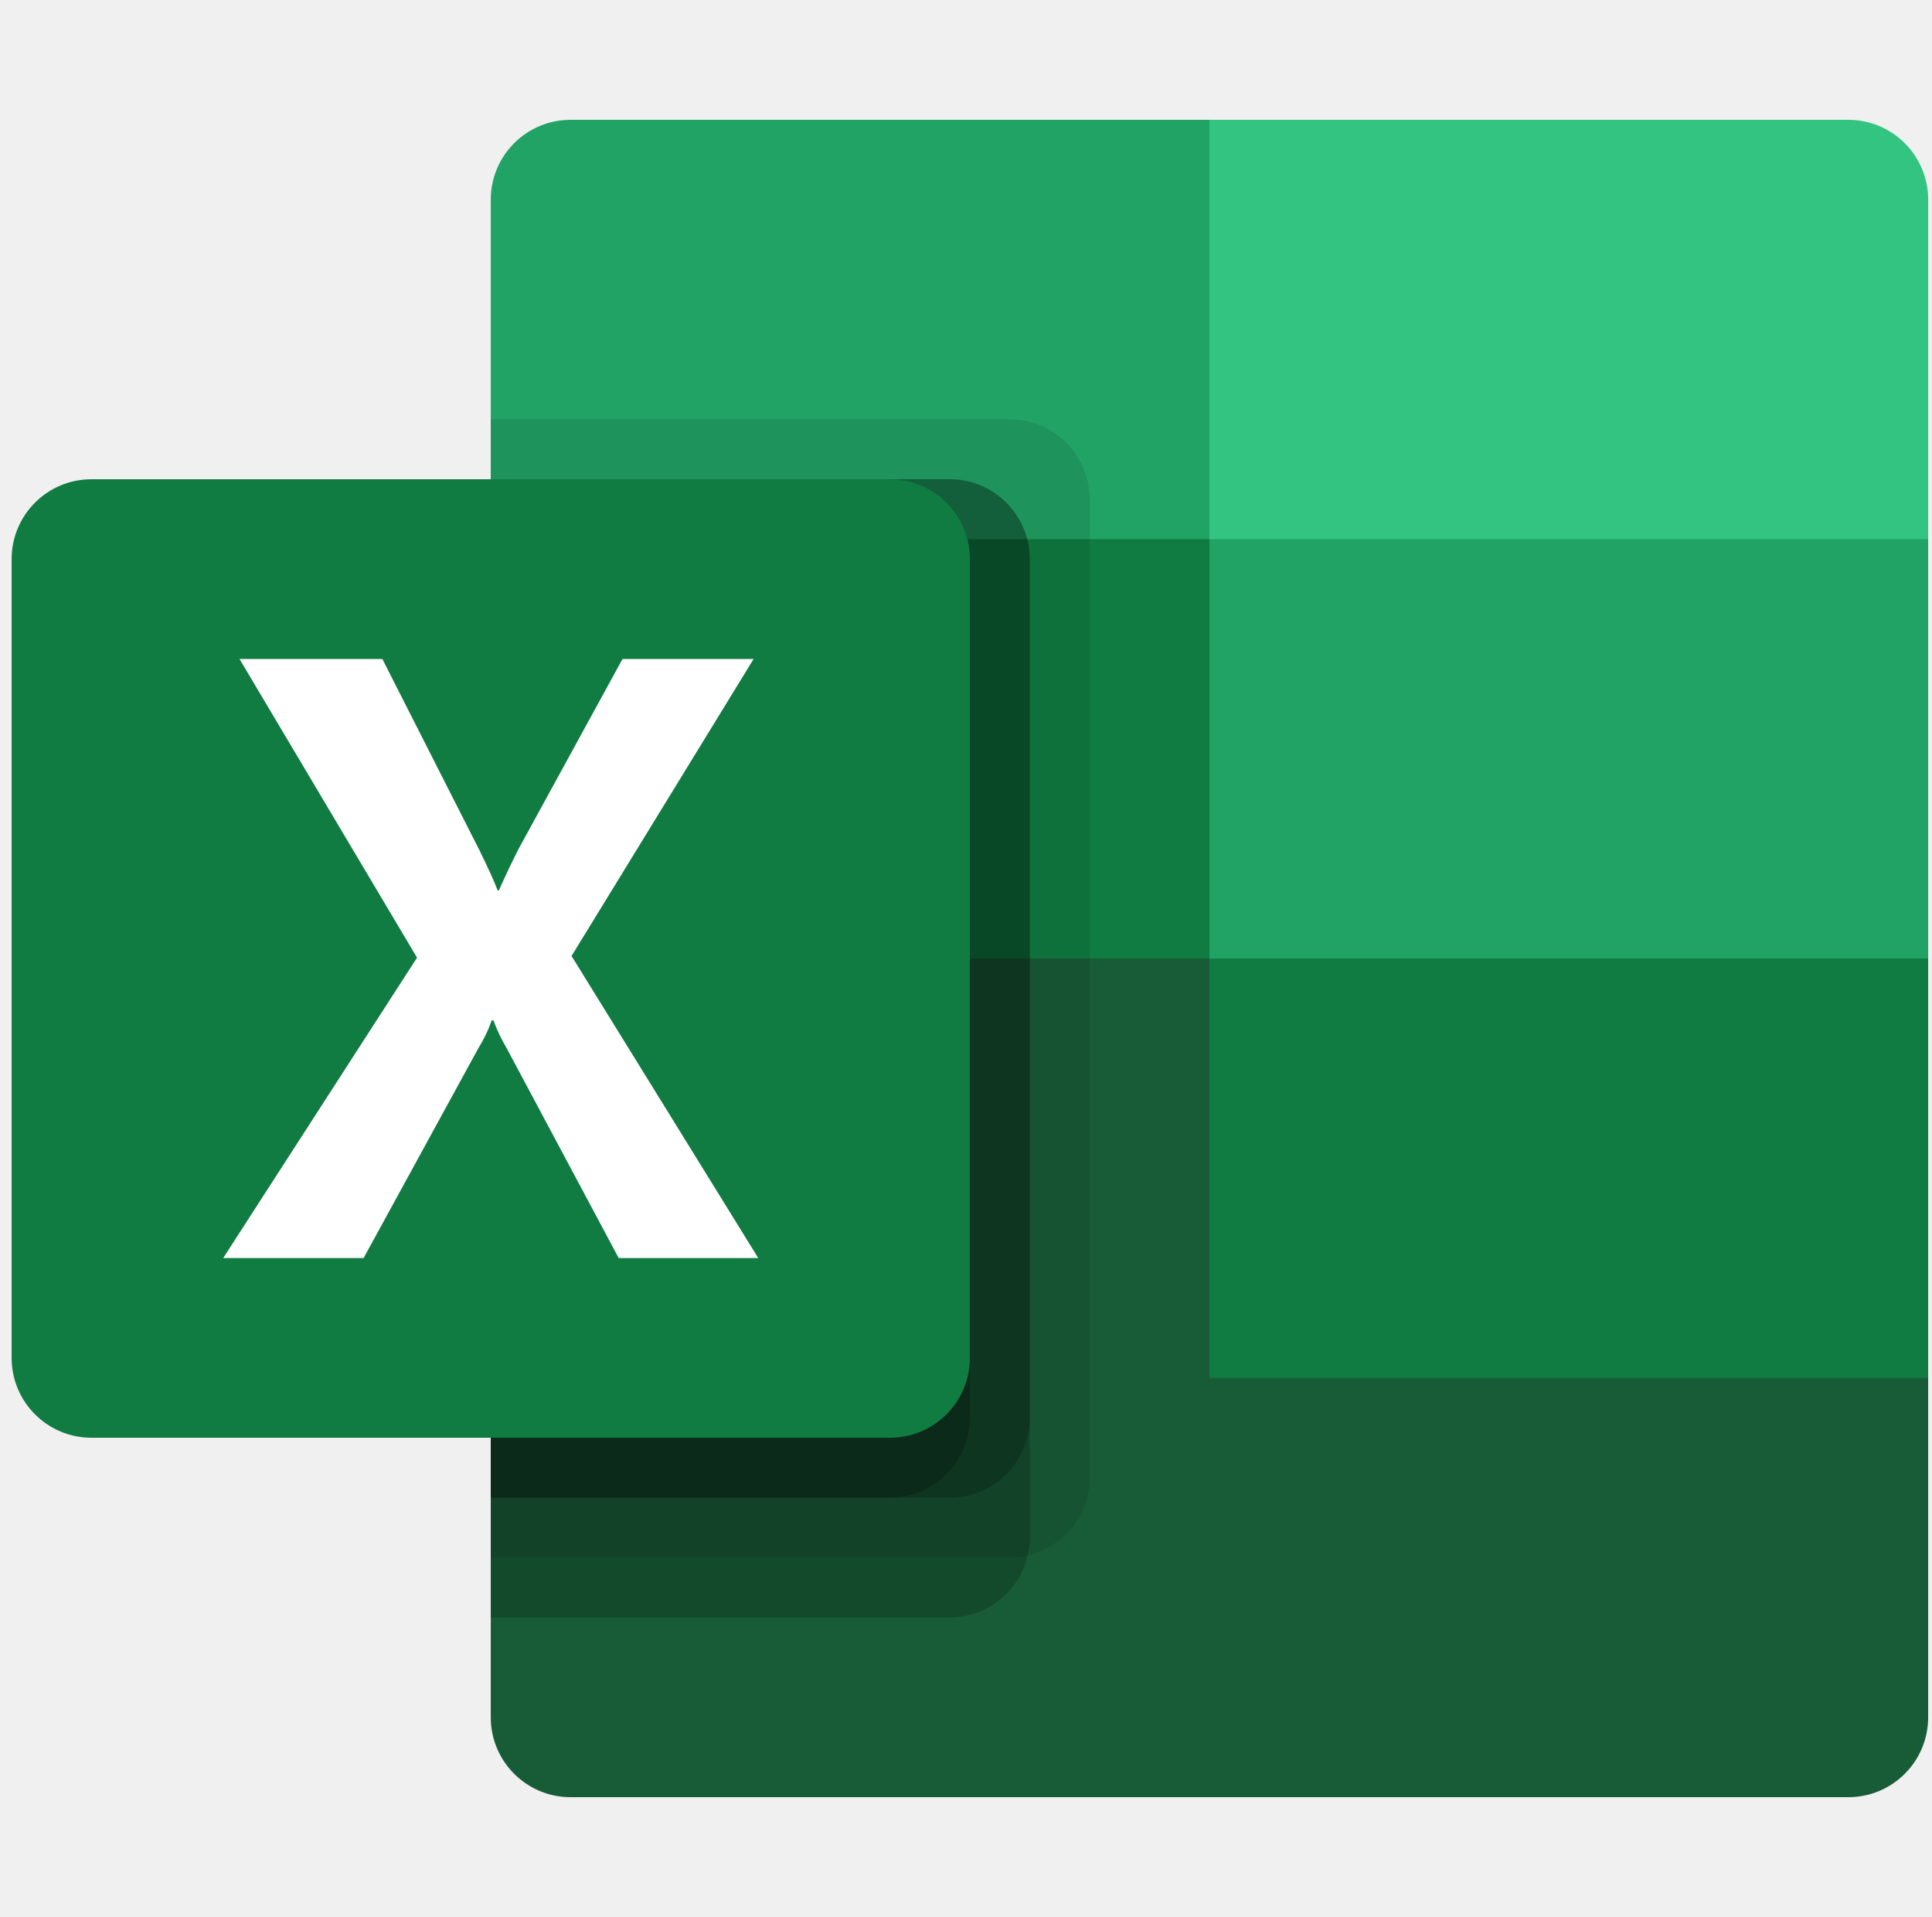
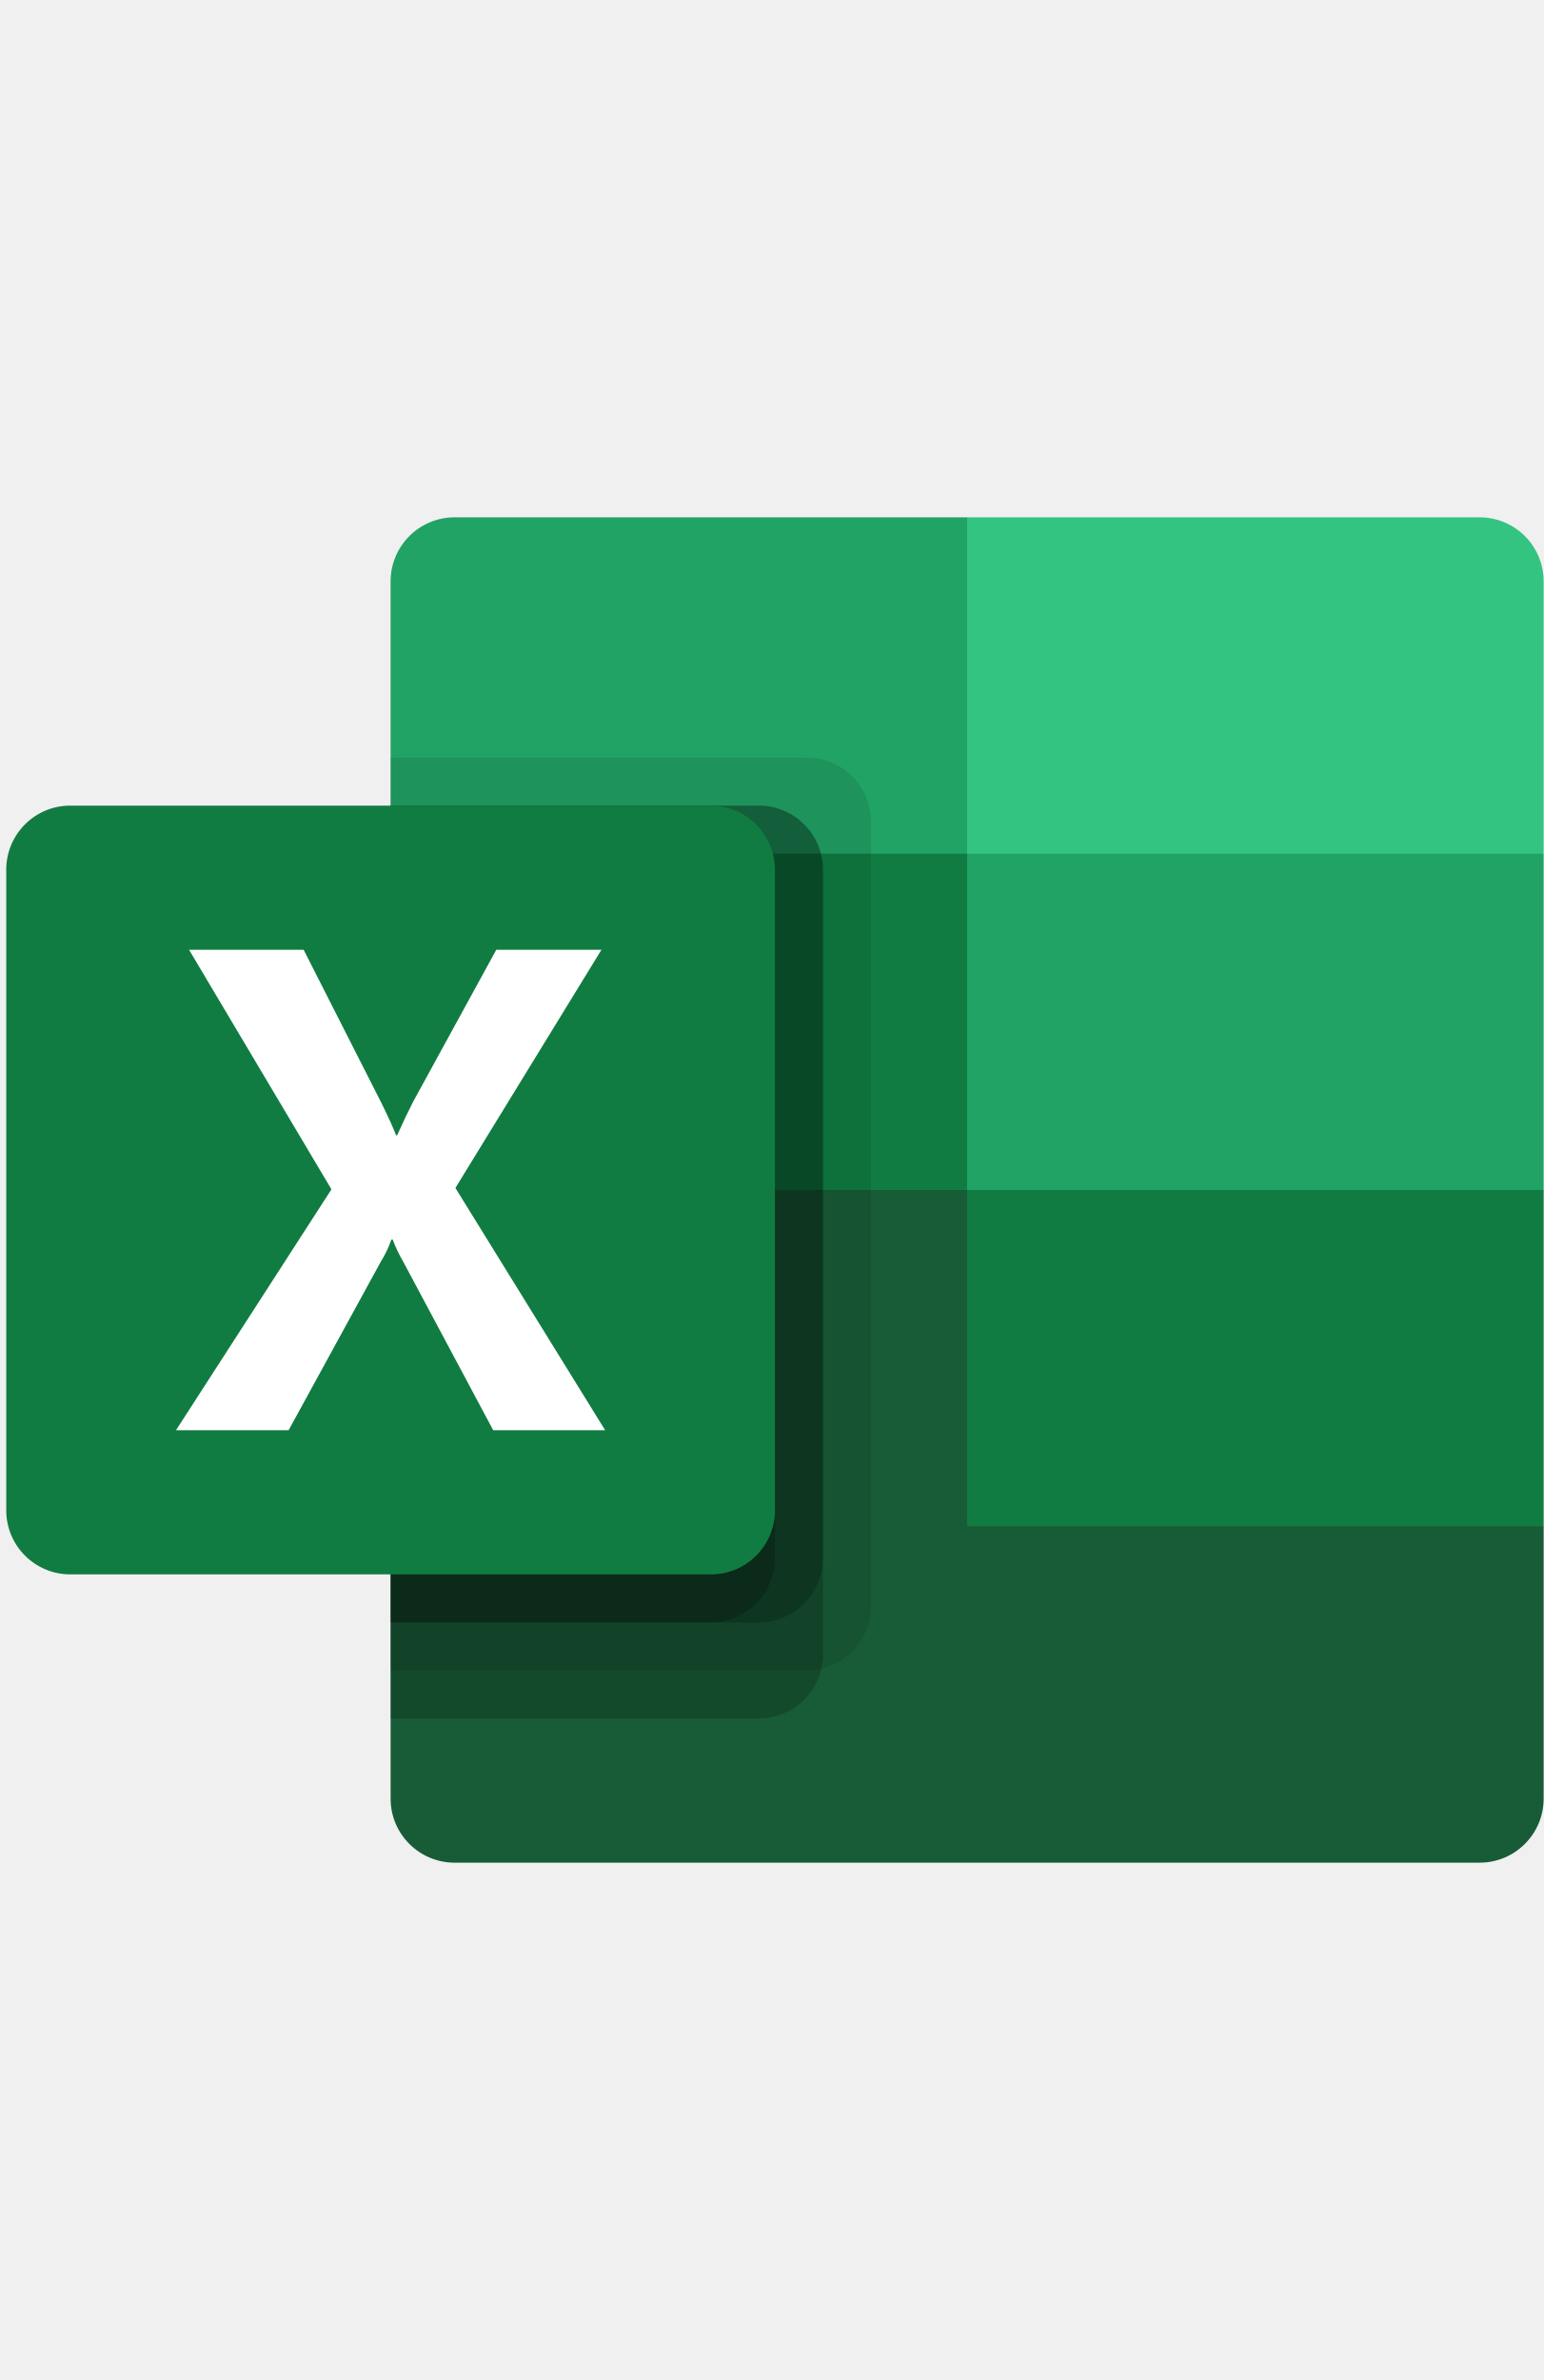
- <svg xmlns="http://www.w3.org/2000/svg" viewBox="-0.13 0 32.13 32" width="2500" height="2480">
+ <svg xmlns="http://www.w3.org/2000/svg" viewBox="-0.13 0 32.13 32" width="24" height="37">
  <g data-name="STYLE = COLOR">
    <path d="M20 2H9.333A1.333 1.333 0 0 0 8 3.333V9l12 7 6 2.532L32 16V9z" fill="#21a366" />
    <path fill="#107c41" d="M8 9h12v7H8z" />
    <path d="M30.667 2H20v7h12V3.333A1.333 1.333 0 0 0 30.667 2z" fill="#33c481" />
    <path d="M20 16H8v12.667A1.333 1.333 0 0 0 9.333 30h21.334A1.333 1.333 0 0 0 32 28.667V23z" fill="#185c37" />
    <path fill="#107c41" d="M20 16h12v7H20z" />
    <path d="M16.667 7H8v19h8.667A1.337 1.337 0 0 0 18 24.667V8.333A1.337 1.337 0 0 0 16.667 7z" opacity=".1" />
    <path d="M15.667 8H8v19h7.667A1.337 1.337 0 0 0 17 25.667V9.333A1.337 1.337 0 0 0 15.667 8z" opacity=".2" />
    <path d="M15.667 8H8v17h7.667A1.337 1.337 0 0 0 17 23.667V9.333A1.337 1.337 0 0 0 15.667 8z" opacity=".2" />
    <path d="M14.667 8H8v17h6.667A1.337 1.337 0 0 0 16 23.667V9.333A1.337 1.337 0 0 0 14.667 8z" opacity=".2" />
    <path data-name="Back Plate" d="M1.333 8h13.334A1.333 1.333 0 0 1 16 9.333v13.334A1.333 1.333 0 0 1 14.667 24H1.333A1.333 1.333 0 0 1 0 22.667V9.333A1.333 1.333 0 0 1 1.333 8z" fill="#107c41" />
    <path d="M3.533 21l3.236-5.014L3.805 11H6.19l1.618 3.187q.223.453.307.676h.021q.16-.362.335-.704L10.2 11h2.189l-3.04 4.958L12.466 21h-2.33l-1.869-3.5a2.922 2.922 0 0 1-.223-.468h-.028a2.207 2.207 0 0 1-.216.453L5.877 21z" fill="#fff" />
    <path fill="none" d="M0 0h32v32H0z" />
  </g>
</svg>
